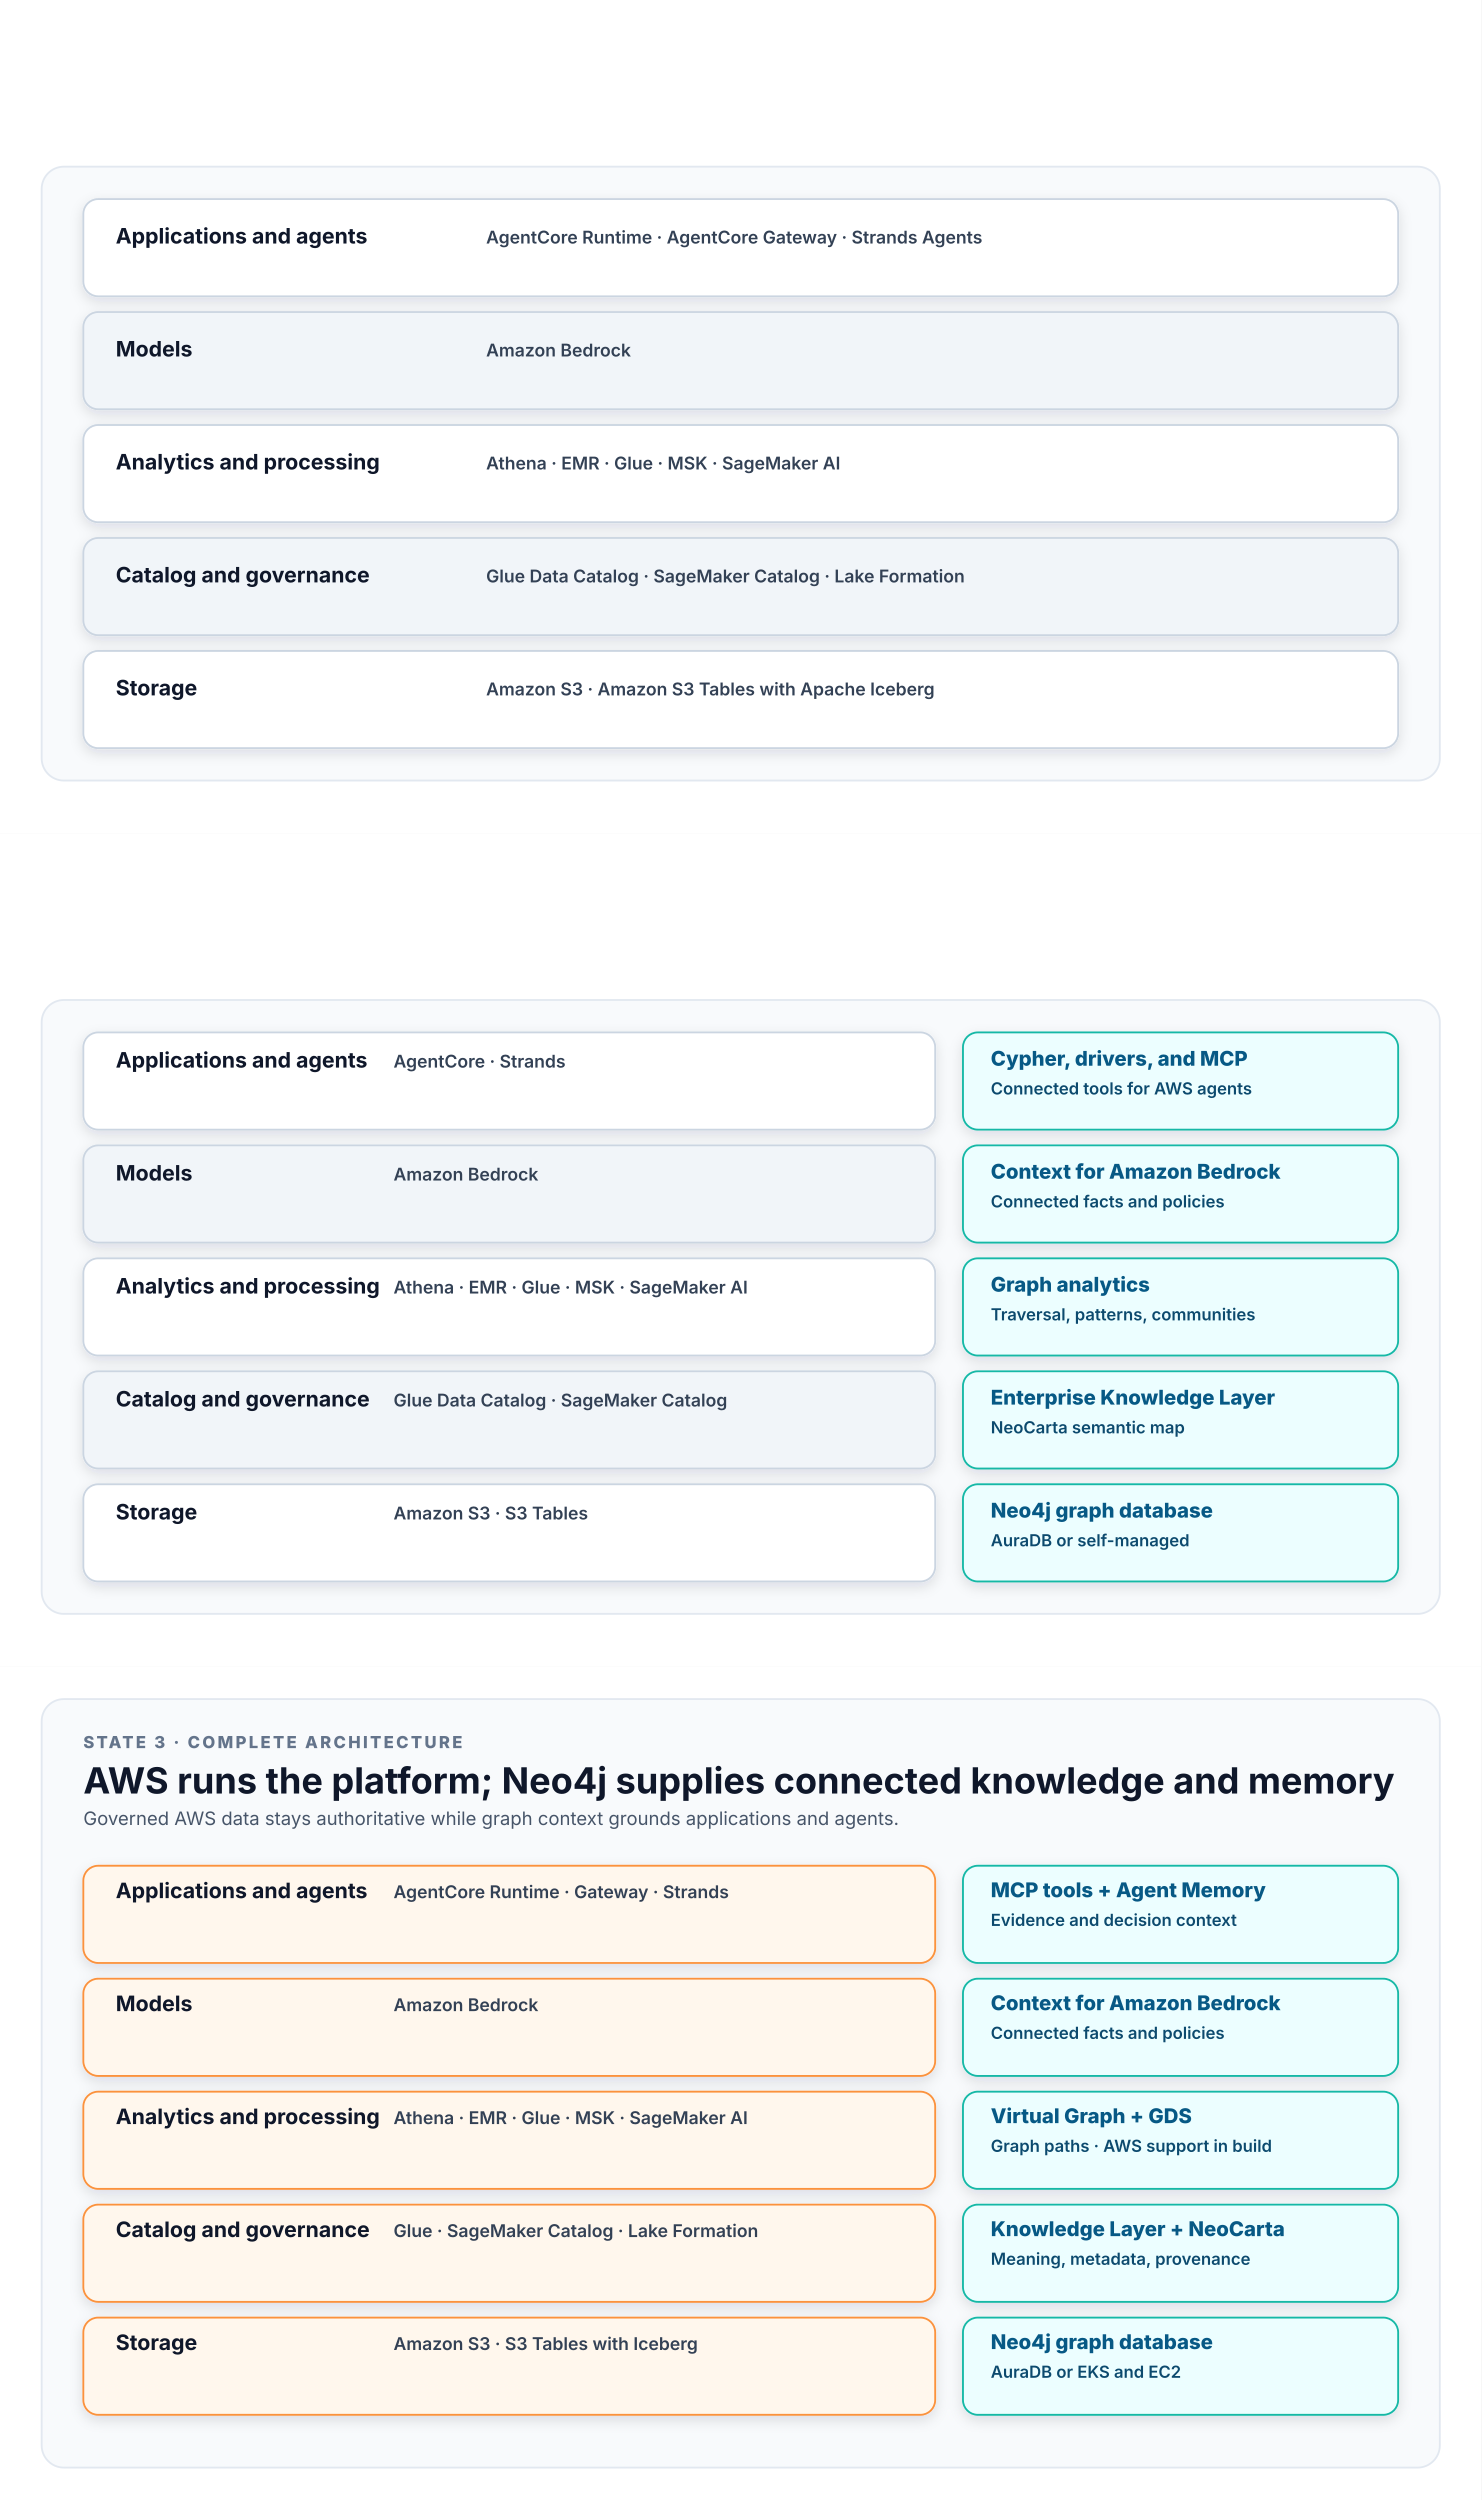
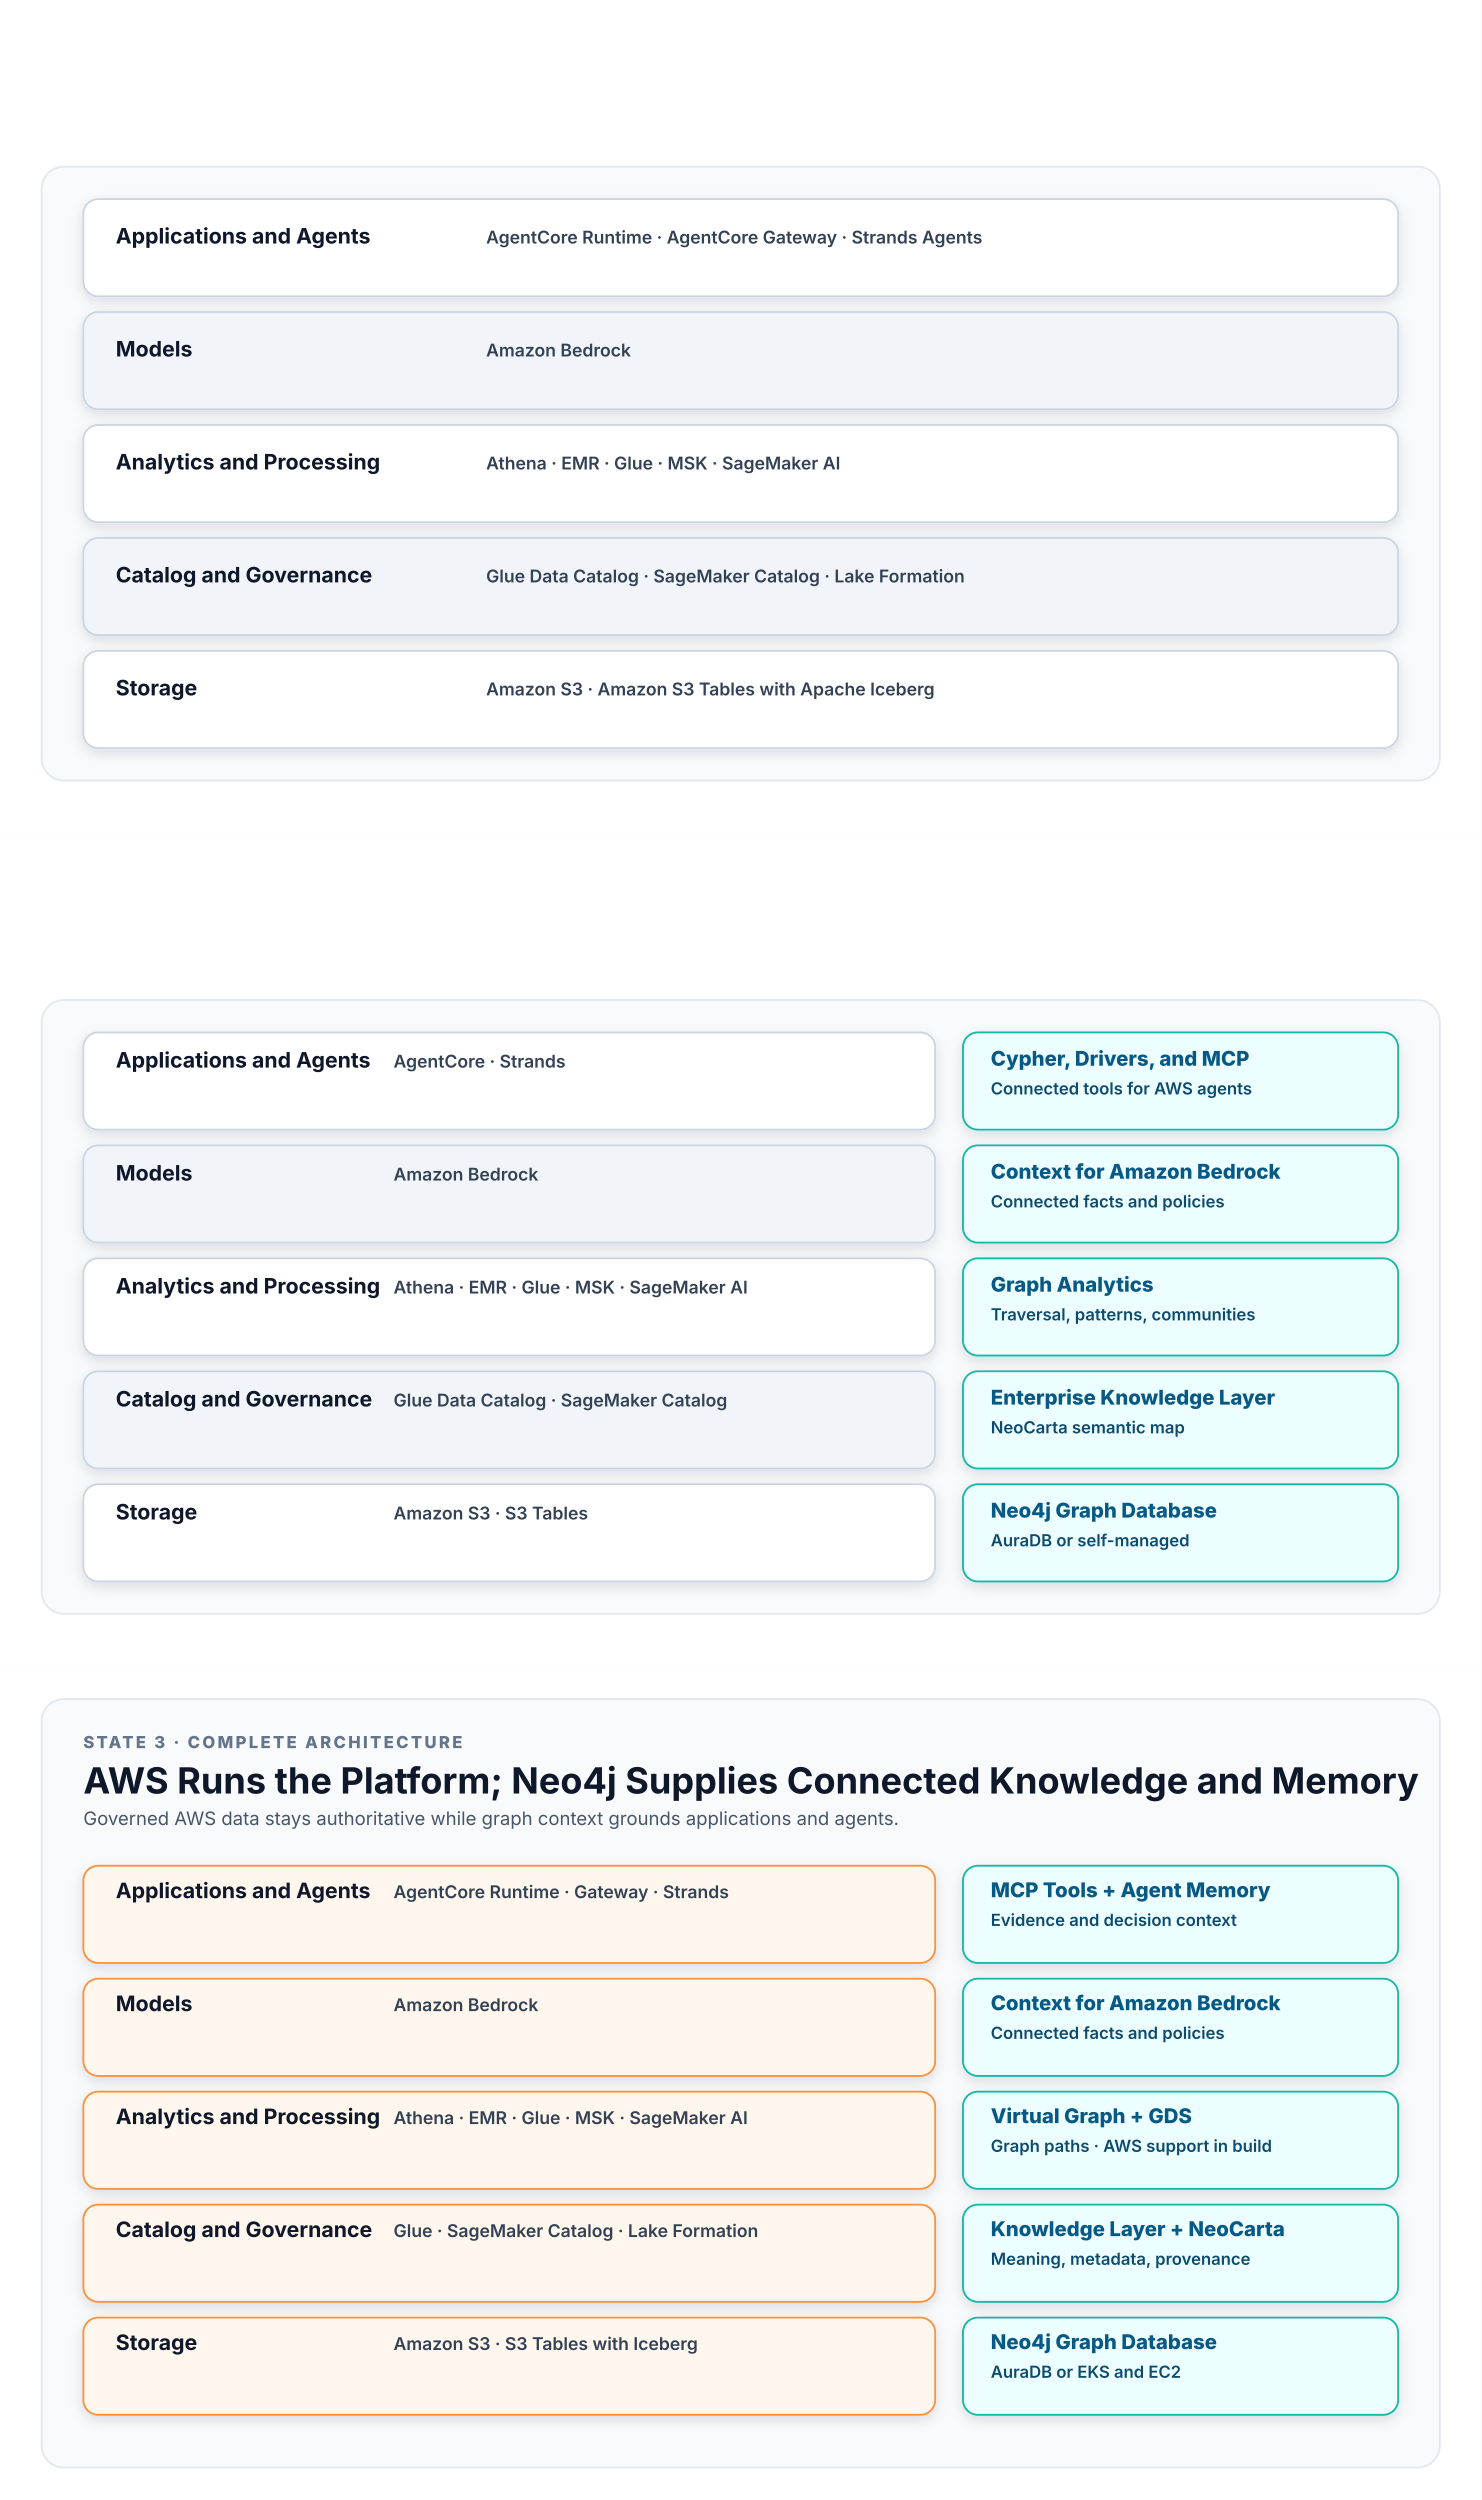
<svg xmlns="http://www.w3.org/2000/svg" viewBox="0 0 1600 2700" role="img" aria-labelledby="title description">
  <view id="aws" viewBox="0 152 1600 720" />
  <view id="neo4j" viewBox="0 1052 1600 720" />
  <view id="complete" viewBox="0 1980 1600 720" />
  <defs>
    <filter id="shadow" x="-10%" y="-20%" width="120%" height="150%">
      <feDropShadow dx="0" dy="5" stdDeviation="7" flood-color="#0f172a" flood-opacity="0.12" />
    </filter>
    <style>
      text { font-family: Inter, ui-sans-serif, system-ui, -apple-system, BlinkMacSystemFont, "Segoe UI", sans-serif; }
      .canvas { fill: #ffffff; }
      .frame { fill: #f8fafc; stroke: #e2e8f0; stroke-width: 2; }
      .eyebrow { font-size: 18px; font-weight: 800; letter-spacing: 2.5px; fill: #64748b; }
      .title { font-size: 39px; font-weight: 750; fill: #0f172a; }
      .subtitle { font-size: 20px; fill: #475569; }
      .layer-name { font-size: 23px; font-weight: 750; fill: #0f172a; }
      .service { font-size: 19px; font-weight: 620; fill: #334155; }
      .neo-title { font-size: 22px; font-weight: 760; fill: #075985; }
      .neo-copy { font-size: 18px; font-weight: 610; fill: #0c4a6e; }
      .aws-chip { fill: #fff7ed; stroke: #fb923c; stroke-width: 2; }
      .neo-chip { fill: #ecfeff; stroke: #14b8a6; stroke-width: 2; }
      .layer { fill: #ffffff; stroke: #cbd5e1; stroke-width: 2; }
      .layer-alt { fill: #f1f5f9; stroke: #cbd5e1; stroke-width: 2; }
      .arrow { fill: none; stroke: #64748b; stroke-width: 3; stroke-dasharray: 8 7; }
      .status { font-size: 16px; font-weight: 750; fill: #0f766e; }
    </style>
  </defs>
  <g transform="translate(0 0)">
    <rect class="canvas" width="1600" height="900" />
    <rect class="frame" x="45" y="180" width="1510" height="663" rx="24" />
    <g filter="url(#shadow)">
      <rect class="layer" x="90" y="215" width="1420" height="105" rx="16" />
      <rect class="layer-alt" x="90" y="337" width="1420" height="105" rx="16" />
      <rect class="layer" x="90" y="459" width="1420" height="105" rx="16" />
      <rect class="layer-alt" x="90" y="581" width="1420" height="105" rx="16" />
      <rect class="layer" x="90" y="703" width="1420" height="105" rx="16" />
    </g>
-     <text class="layer-name" x="125" y="263">Applications and agents</text>
+     <text class="layer-name" x="125" y="263">Applications and Agents</text>
    <text class="service" x="525" y="263">AgentCore Runtime · AgentCore Gateway · Strands Agents</text>
    <text class="layer-name" x="125" y="385">Models</text>
    <text class="service" x="525" y="385">Amazon Bedrock</text>
-     <text class="layer-name" x="125" y="507">Analytics and processing</text>
+     <text class="layer-name" x="125" y="507">Analytics and Processing</text>
    <text class="service" x="525" y="507">Athena · EMR · Glue · MSK · SageMaker AI</text>
-     <text class="layer-name" x="125" y="629">Catalog and governance</text>
+     <text class="layer-name" x="125" y="629">Catalog and Governance</text>
    <text class="service" x="525" y="629">Glue Data Catalog · SageMaker Catalog · Lake Formation</text>
    <text class="layer-name" x="125" y="751">Storage</text>
    <text class="service" x="525" y="751">Amazon S3 · Amazon S3 Tables with Apache Iceberg</text>
  </g>
  <g transform="translate(0 900)">
    <rect class="canvas" width="1600" height="900" />
    <rect class="frame" x="45" y="180" width="1510" height="663" rx="24" />
    <g filter="url(#shadow)">
      <rect class="layer" x="90" y="215" width="920" height="105" rx="16" />
      <rect class="layer-alt" x="90" y="337" width="920" height="105" rx="16" />
      <rect class="layer" x="90" y="459" width="920" height="105" rx="16" />
      <rect class="layer-alt" x="90" y="581" width="920" height="105" rx="16" />
      <rect class="layer" x="90" y="703" width="920" height="105" rx="16" />
      <rect class="neo-chip" x="1040" y="215" width="470" height="105" rx="16" />
      <rect class="neo-chip" x="1040" y="337" width="470" height="105" rx="16" />
      <rect class="neo-chip" x="1040" y="459" width="470" height="105" rx="16" />
      <rect class="neo-chip" x="1040" y="581" width="470" height="105" rx="16" />
      <rect class="neo-chip" x="1040" y="703" width="470" height="105" rx="16" />
    </g>
-     <text class="layer-name" x="125" y="253">Applications and agents</text>
+     <text class="layer-name" x="125" y="253">Applications and Agents</text>
    <text class="service" x="425" y="253">AgentCore · Strands</text>
    <text class="layer-name" x="125" y="375">Models</text>
    <text class="service" x="425" y="375">Amazon Bedrock</text>
-     <text class="layer-name" x="125" y="497">Analytics and processing</text>
+     <text class="layer-name" x="125" y="497">Analytics and Processing</text>
    <text class="service" x="425" y="497">Athena · EMR · Glue · MSK · SageMaker AI</text>
-     <text class="layer-name" x="125" y="619">Catalog and governance</text>
+     <text class="layer-name" x="125" y="619">Catalog and Governance</text>
    <text class="service" x="425" y="619">Glue Data Catalog · SageMaker Catalog</text>
    <text class="layer-name" x="125" y="741">Storage</text>
    <text class="service" x="425" y="741">Amazon S3 · S3 Tables</text>
-     <text class="neo-title" x="1070" y="251">Cypher, drivers, and MCP</text>
+     <text class="neo-title" x="1070" y="251">Cypher, Drivers, and MCP</text>
    <text class="neo-copy" x="1070" y="282">Connected tools for AWS agents</text>
    <text class="neo-title" x="1070" y="373">Context for Amazon Bedrock</text>
    <text class="neo-copy" x="1070" y="404">Connected facts and policies</text>
-     <text class="neo-title" x="1070" y="495">Graph analytics</text>
+     <text class="neo-title" x="1070" y="495">Graph Analytics</text>
    <text class="neo-copy" x="1070" y="526">Traversal, patterns, communities</text>
    <text class="neo-title" x="1070" y="617">Enterprise Knowledge Layer</text>
    <text class="neo-copy" x="1070" y="648">NeoCarta semantic map</text>
-     <text class="neo-title" x="1070" y="739">Neo4j graph database</text>
+     <text class="neo-title" x="1070" y="739">Neo4j Graph Database</text>
    <text class="neo-copy" x="1070" y="770">AuraDB or self-managed</text>
  </g>
  <g transform="translate(0 1800)">
    <rect class="canvas" width="1600" height="900" />
    <rect class="frame" x="45" y="35" width="1510" height="830" rx="24" />
    <text class="eyebrow" x="90" y="88">STATE 3 · COMPLETE ARCHITECTURE</text>
-     <text class="title" x="90" y="137">AWS runs the platform; Neo4j supplies connected knowledge and memory</text>
+     <text class="title" x="90" y="137">AWS Runs the Platform; Neo4j Supplies Connected Knowledge and Memory</text>
    <text class="subtitle" x="90" y="171">Governed AWS data stays authoritative while graph context grounds applications and agents.</text>
    <g filter="url(#shadow)">
      <rect class="aws-chip" x="90" y="215" width="920" height="105" rx="16" />
      <rect class="aws-chip" x="90" y="337" width="920" height="105" rx="16" />
      <rect class="aws-chip" x="90" y="459" width="920" height="105" rx="16" />
      <rect class="aws-chip" x="90" y="581" width="920" height="105" rx="16" />
      <rect class="aws-chip" x="90" y="703" width="920" height="105" rx="16" />
      <rect class="neo-chip" x="1040" y="215" width="470" height="105" rx="16" />
      <rect class="neo-chip" x="1040" y="337" width="470" height="105" rx="16" />
      <rect class="neo-chip" x="1040" y="459" width="470" height="105" rx="16" />
      <rect class="neo-chip" x="1040" y="581" width="470" height="105" rx="16" />
      <rect class="neo-chip" x="1040" y="703" width="470" height="105" rx="16" />
    </g>
-     <text class="layer-name" x="125" y="250">Applications and agents</text>
+     <text class="layer-name" x="125" y="250">Applications and Agents</text>
    <text class="service" x="425" y="250">AgentCore Runtime · Gateway · Strands</text>
    <text class="layer-name" x="125" y="372">Models</text>
    <text class="service" x="425" y="372">Amazon Bedrock</text>
-     <text class="layer-name" x="125" y="494">Analytics and processing</text>
+     <text class="layer-name" x="125" y="494">Analytics and Processing</text>
    <text class="service" x="425" y="494">Athena · EMR · Glue · MSK · SageMaker AI</text>
-     <text class="layer-name" x="125" y="616">Catalog and governance</text>
+     <text class="layer-name" x="125" y="616">Catalog and Governance</text>
    <text class="service" x="425" y="616">Glue · SageMaker Catalog · Lake Formation</text>
    <text class="layer-name" x="125" y="738">Storage</text>
    <text class="service" x="425" y="738">Amazon S3 · S3 Tables with Iceberg</text>
-     <text class="neo-title" x="1070" y="249">MCP tools + Agent Memory</text>
+     <text class="neo-title" x="1070" y="249">MCP Tools + Agent Memory</text>
    <text class="neo-copy" x="1070" y="280">Evidence and decision context</text>
    <text class="neo-title" x="1070" y="371">Context for Amazon Bedrock</text>
    <text class="neo-copy" x="1070" y="402">Connected facts and policies</text>
    <text class="neo-title" x="1070" y="493">Virtual Graph + GDS</text>
    <text class="neo-copy" x="1070" y="524">Graph paths · AWS support in build</text>
    <text class="neo-title" x="1070" y="615">Knowledge Layer + NeoCarta</text>
    <text class="neo-copy" x="1070" y="646">Meaning, metadata, provenance</text>
-     <text class="neo-title" x="1070" y="737">Neo4j graph database</text>
+     <text class="neo-title" x="1070" y="737">Neo4j Graph Database</text>
    <text class="neo-copy" x="1070" y="768">AuraDB or EKS and EC2</text>
  </g>
</svg>
